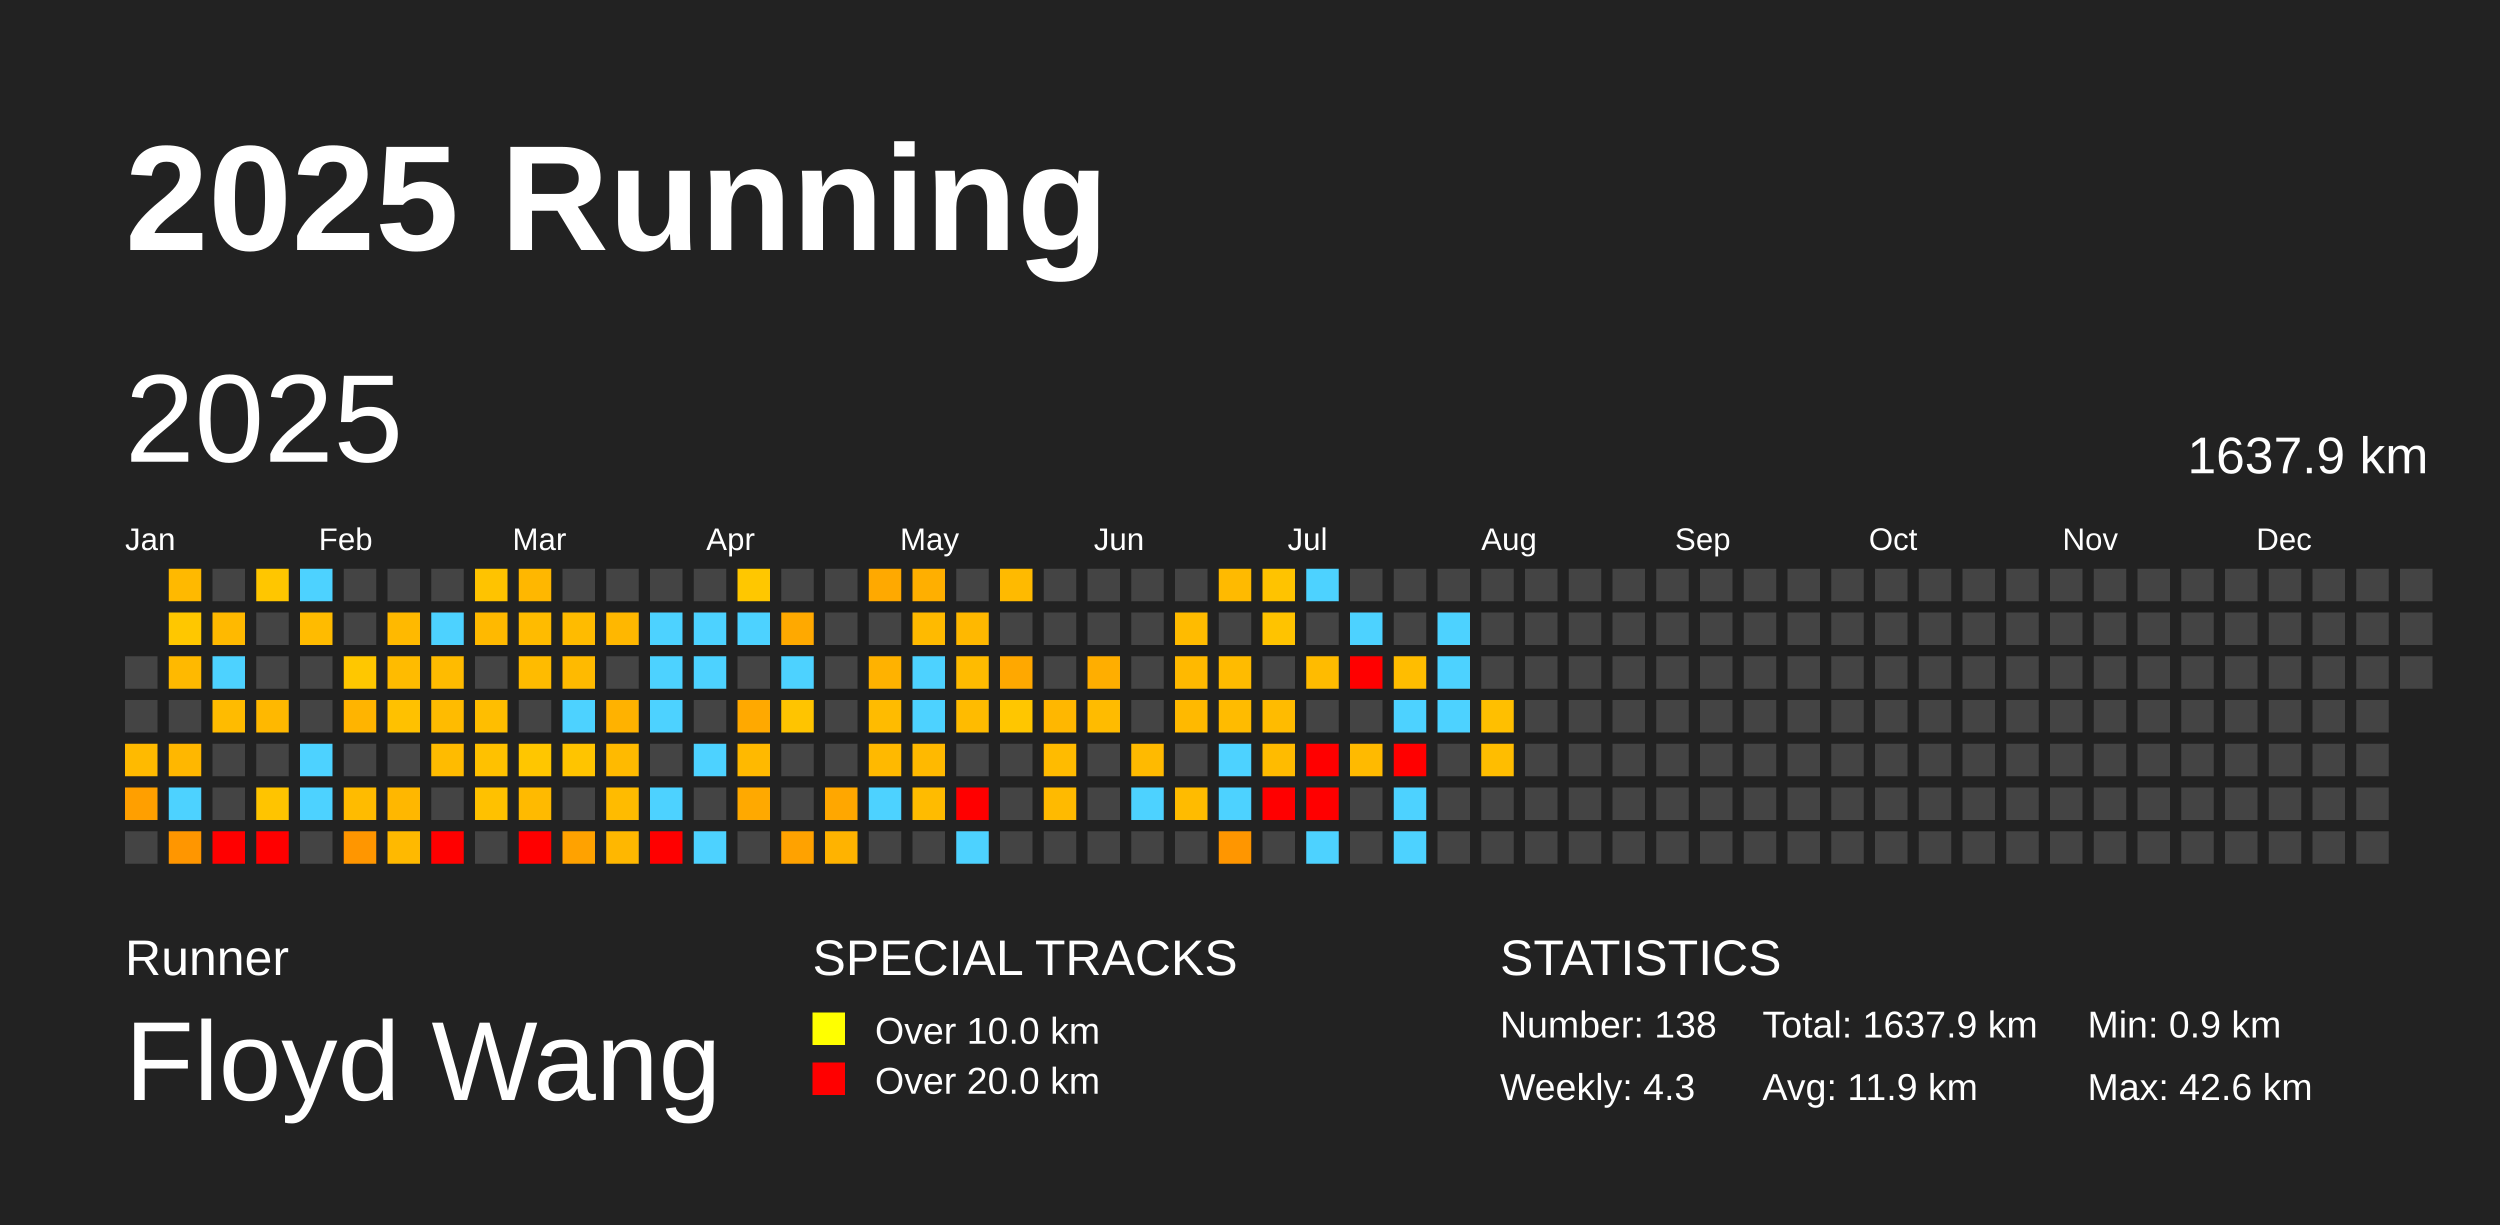
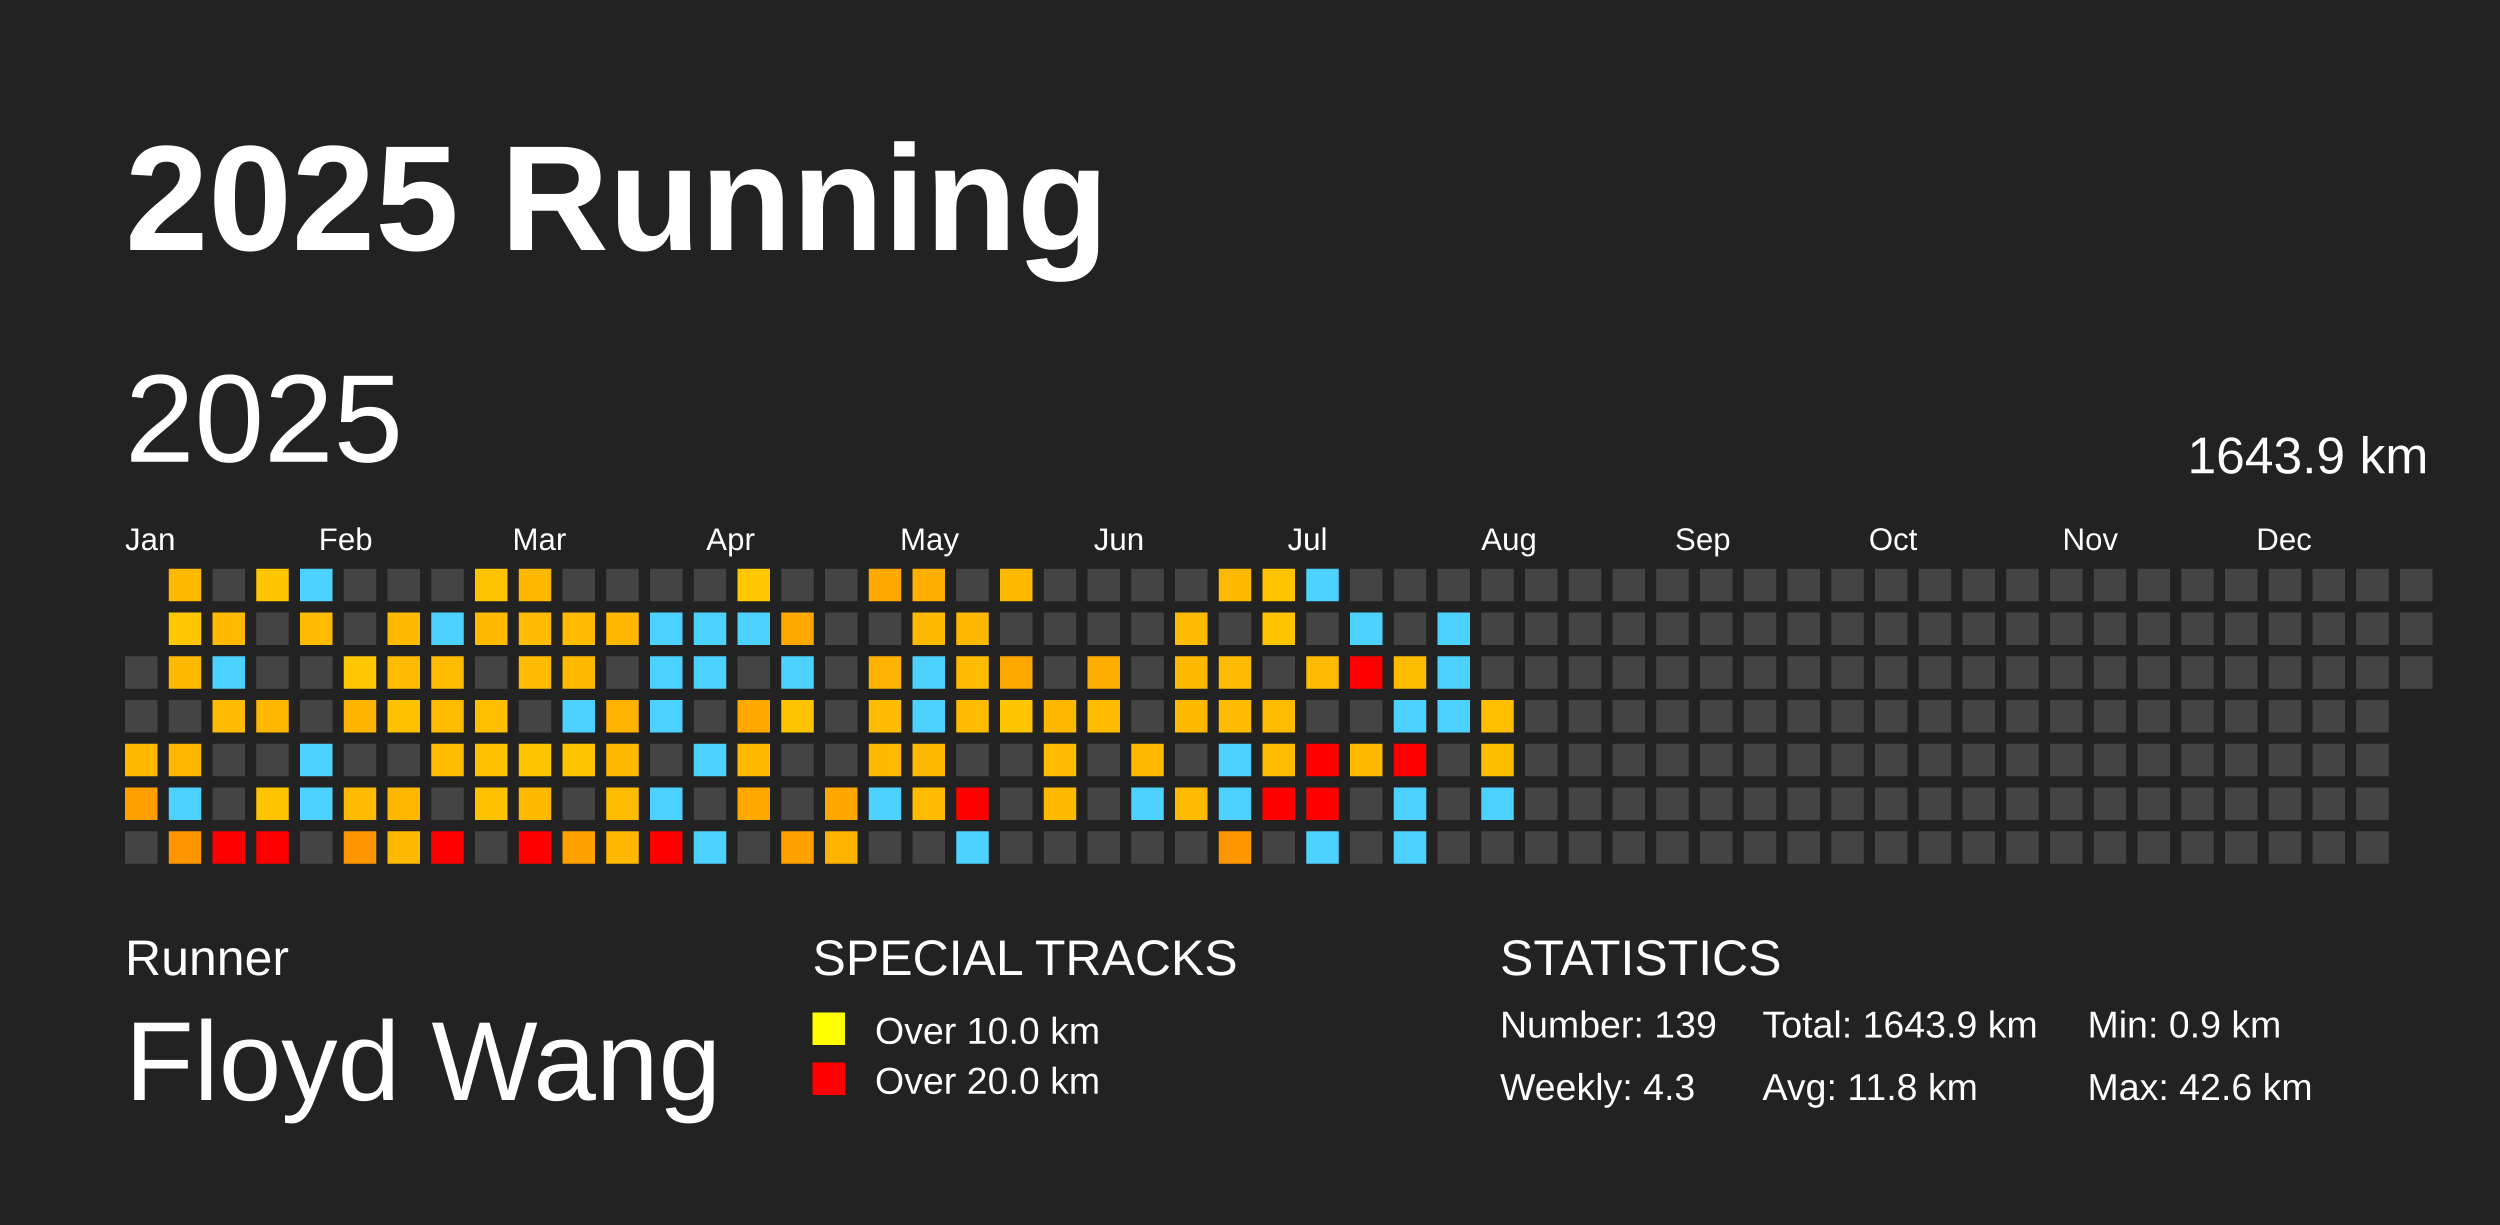
<svg xmlns="http://www.w3.org/2000/svg" baseProfile="full" height="98mm" version="1.1" viewBox="0,0,200,98" width="200mm">
  <defs />
  <rect fill="#222222" height="98" width="200" x="0" y="0" />
  <text fill="#FFFFFF" style="font-size:12px; font-family:Arial; font-weight:bold;" x="10" y="20">2025 Running</text>
  <text fill="#FFFFFF" style="font-size:4px; font-family:Arial" x="10" y="78">Runner</text>
  <text fill="#FFFFFF" style="font-size:9px; font-family:Arial" x="10" y="88">Floyd Wang</text>
  <text fill="#FFFFFF" style="font-size:4px; font-family:Arial" x="65" y="78">SPECIAL TRACKS</text>
  <rect fill="yellow" height="2.6" width="2.6" x="65" y="81" />
  <text fill="#FFFFFF" style="font-size:3px; font-family:Arial" x="70" y="83.5">Over 10.0 km</text>
  <rect fill="red" height="2.6" width="2.6" x="65" y="85" />
  <text fill="#FFFFFF" style="font-size:3px; font-family:Arial" x="70" y="87.5">Over 20.0 km</text>
  <text fill="#FFFFFF" style="font-size:4px; font-family:Arial" x="120" y="78">STATISTICS</text>
-   <text fill="#FFFFFF" style="font-size:3px; font-family:Arial" x="120" y="83">Number: 138</text>
+   <text fill="#FFFFFF" style="font-size:3px; font-family:Arial" x="120" y="83">Number: 139</text>
  <text fill="#FFFFFF" style="font-size:3px; font-family:Arial" x="120" y="88">Weekly: 4.3</text>
-   <text fill="#FFFFFF" style="font-size:3px; font-family:Arial" x="141" y="83">Total: 1637.9 km</text>
-   <text fill="#FFFFFF" style="font-size:3px; font-family:Arial" x="141" y="88">Avg: 11.9 km</text>
+   <text fill="#FFFFFF" style="font-size:3px; font-family:Arial" x="141" y="83">Total: 1643.9 km</text>
+   <text fill="#FFFFFF" style="font-size:3px; font-family:Arial" x="141" y="88">Avg: 11.8 km</text>
  <text fill="#FFFFFF" style="font-size:3px; font-family:Arial" x="167" y="83">Min: 0.9 km</text>
  <text fill="#FFFFFF" style="font-size:3px; font-family:Arial" x="167" y="88">Max: 42.6 km</text>
  <text dominant-baseline="hanging" fill="#FFFFFF" style="font-size:10.0px; font-family:Arial;" x="10" y="30">2025</text>
-   <text dominant-baseline="hanging" fill="#FFFFFF" style="font-size:4.125px; font-family:Arial;" x="175" y="35">1637.9 km</text>
+   <text dominant-baseline="hanging" fill="#FFFFFF" style="font-size:4.125px; font-family:Arial;" x="175" y="35">1643.9 km</text>
  <text fill="#FFFFFF" style="font-size:2.5px; font-family:Arial" x="10.0" y="44">Jan</text>
  <text fill="#FFFFFF" style="font-size:2.5px; font-family:Arial" x="25.5" y="44">Feb</text>
  <text fill="#FFFFFF" style="font-size:2.5px; font-family:Arial" x="41.0" y="44">Mar</text>
  <text fill="#FFFFFF" style="font-size:2.5px; font-family:Arial" x="56.5" y="44">Apr</text>
  <text fill="#FFFFFF" style="font-size:2.5px; font-family:Arial" x="72.0" y="44">May</text>
  <text fill="#FFFFFF" style="font-size:2.5px; font-family:Arial" x="87.5" y="44">Jun</text>
  <text fill="#FFFFFF" style="font-size:2.5px; font-family:Arial" x="103.0" y="44">Jul</text>
  <text fill="#FFFFFF" style="font-size:2.5px; font-family:Arial" x="118.5" y="44">Aug</text>
  <text fill="#FFFFFF" style="font-size:2.5px; font-family:Arial" x="134.0" y="44">Sep</text>
  <text fill="#FFFFFF" style="font-size:2.5px; font-family:Arial" x="149.5" y="44">Oct</text>
  <text fill="#FFFFFF" style="font-size:2.5px; font-family:Arial" x="165.0" y="44">Nov</text>
  <text fill="#FFFFFF" style="font-size:2.5px; font-family:Arial" x="180.5" y="44">Dec</text>
  <rect fill="#444444" height="2.6" width="2.6" x="10.0" y="52.5" />
  <rect fill="#444444" height="2.6" width="2.6" x="10.0" y="56.0" />
  <rect fill="#ffba00" height="2.6" width="2.6" x="10.0" y="59.5" />
  <rect fill="#ff9f00" height="2.6" width="2.6" x="10.0" y="63.0" />
  <rect fill="#444444" height="2.6" width="2.6" x="10.0" y="66.5" />
  <rect fill="#ffb900" height="2.6" width="2.6" x="13.5" y="45.5" />
  <rect fill="#ffc700" height="2.6" width="2.6" x="13.5" y="49.0" />
  <rect fill="#ffb900" height="2.6" width="2.6" x="13.5" y="52.5" />
  <rect fill="#444444" height="2.6" width="2.6" x="13.5" y="56.0" />
  <rect fill="#ffb700" height="2.6" width="2.6" x="13.5" y="59.5" />
  <rect fill="#4dd2ff" height="2.6" width="2.6" x="13.5" y="63.0" />
  <rect fill="#ff9600" height="2.6" width="2.6" x="13.5" y="66.5" />
  <rect fill="#444444" height="2.6" width="2.6" x="17.0" y="45.5" />
  <rect fill="#ffb900" height="2.6" width="2.6" x="17.0" y="49.0" />
  <rect fill="#4dd2ff" height="2.6" width="2.6" x="17.0" y="52.5" />
  <rect fill="#ffbb00" height="2.6" width="2.6" x="17.0" y="56.0" />
  <rect fill="#444444" height="2.6" width="2.6" x="17.0" y="59.5" />
  <rect fill="#444444" height="2.6" width="2.6" x="17.0" y="63.0" />
  <rect fill="red" height="2.6" width="2.6" x="17.0" y="66.5" />
  <rect fill="#ffc600" height="2.6" width="2.6" x="20.5" y="45.5" />
  <rect fill="#444444" height="2.6" width="2.6" x="20.5" y="49.0" />
  <rect fill="#444444" height="2.6" width="2.6" x="20.5" y="52.5" />
  <rect fill="#ffb800" height="2.6" width="2.6" x="20.5" y="56.0" />
  <rect fill="#444444" height="2.6" width="2.6" x="20.5" y="59.5" />
  <rect fill="#ffc400" height="2.6" width="2.6" x="20.5" y="63.0" />
  <rect fill="red" height="2.6" width="2.6" x="20.5" y="66.5" />
  <rect fill="#4dd2ff" height="2.6" width="2.6" x="24.0" y="45.5" />
  <rect fill="#ffbb00" height="2.6" width="2.6" x="24.0" y="49.0" />
  <rect fill="#444444" height="2.6" width="2.6" x="24.0" y="52.5" />
  <rect fill="#444444" height="2.6" width="2.6" x="24.0" y="56.0" />
  <rect fill="#4dd2ff" height="2.6" width="2.6" x="24.0" y="59.5" />
  <rect fill="#4dd2ff" height="2.6" width="2.6" x="24.0" y="63.0" />
  <rect fill="#444444" height="2.6" width="2.6" x="24.0" y="66.5" />
  <rect fill="#444444" height="2.6" width="2.6" x="27.5" y="45.5" />
  <rect fill="#444444" height="2.6" width="2.6" x="27.5" y="49.0" />
  <rect fill="#ffc700" height="2.6" width="2.6" x="27.5" y="52.5" />
  <rect fill="#ffb400" height="2.6" width="2.6" x="27.5" y="56.0" />
  <rect fill="#444444" height="2.6" width="2.6" x="27.5" y="59.5" />
  <rect fill="#ffbb00" height="2.6" width="2.6" x="27.5" y="63.0" />
  <rect fill="#ff9600" height="2.6" width="2.6" x="27.5" y="66.5" />
  <rect fill="#444444" height="2.6" width="2.6" x="31.0" y="45.5" />
  <rect fill="#ffb900" height="2.6" width="2.6" x="31.0" y="49.0" />
  <rect fill="#ffbb00" height="2.6" width="2.6" x="31.0" y="52.5" />
  <rect fill="#ffc100" height="2.6" width="2.6" x="31.0" y="56.0" />
  <rect fill="#444444" height="2.6" width="2.6" x="31.0" y="59.5" />
  <rect fill="#ffb700" height="2.6" width="2.6" x="31.0" y="63.0" />
  <rect fill="#ffb900" height="2.6" width="2.6" x="31.0" y="66.5" />
  <rect fill="#444444" height="2.6" width="2.6" x="34.5" y="45.5" />
  <rect fill="#4dd2ff" height="2.6" width="2.6" x="34.5" y="49.0" />
  <rect fill="#ffbb00" height="2.6" width="2.6" x="34.5" y="52.5" />
  <rect fill="#ffbb00" height="2.6" width="2.6" x="34.5" y="56.0" />
  <rect fill="#ffbb00" height="2.6" width="2.6" x="34.5" y="59.5" />
  <rect fill="#444444" height="2.6" width="2.6" x="34.5" y="63.0" />
  <rect fill="red" height="2.6" width="2.6" x="34.5" y="66.5" />
  <rect fill="#ffc300" height="2.6" width="2.6" x="38.0" y="45.5" />
  <rect fill="#ffb900" height="2.6" width="2.6" x="38.0" y="49.0" />
  <rect fill="#444444" height="2.6" width="2.6" x="38.0" y="52.5" />
  <rect fill="#ffbe00" height="2.6" width="2.6" x="38.0" y="56.0" />
  <rect fill="#ffc100" height="2.6" width="2.6" x="38.0" y="59.5" />
  <rect fill="#ffc100" height="2.6" width="2.6" x="38.0" y="63.0" />
  <rect fill="#444444" height="2.6" width="2.6" x="38.0" y="66.5" />
  <rect fill="#ffb700" height="2.6" width="2.6" x="41.5" y="45.5" />
  <rect fill="#ffbb00" height="2.6" width="2.6" x="41.5" y="49.0" />
  <rect fill="#ffbb00" height="2.6" width="2.6" x="41.5" y="52.5" />
  <rect fill="#444444" height="2.6" width="2.6" x="41.5" y="56.0" />
  <rect fill="#ffc600" height="2.6" width="2.6" x="41.5" y="59.5" />
  <rect fill="#ffba00" height="2.6" width="2.6" x="41.5" y="63.0" />
  <rect fill="red" height="2.6" width="2.6" x="41.5" y="66.5" />
  <rect fill="#444444" height="2.6" width="2.6" x="45.0" y="45.5" />
  <rect fill="#ffbb00" height="2.6" width="2.6" x="45.0" y="49.0" />
  <rect fill="#ffba00" height="2.6" width="2.6" x="45.0" y="52.5" />
  <rect fill="#4dd2ff" height="2.6" width="2.6" x="45.0" y="56.0" />
  <rect fill="#ffc400" height="2.6" width="2.6" x="45.0" y="59.5" />
  <rect fill="#444444" height="2.6" width="2.6" x="45.0" y="63.0" />
  <rect fill="#ffa200" height="2.6" width="2.6" x="45.0" y="66.5" />
  <rect fill="#444444" height="2.6" width="2.6" x="48.5" y="45.5" />
  <rect fill="#ffb700" height="2.6" width="2.6" x="48.5" y="49.0" />
  <rect fill="#444444" height="2.6" width="2.6" x="48.5" y="52.5" />
  <rect fill="#ffb200" height="2.6" width="2.6" x="48.5" y="56.0" />
  <rect fill="#ffba00" height="2.6" width="2.6" x="48.5" y="59.5" />
  <rect fill="#ffbb00" height="2.6" width="2.6" x="48.5" y="63.0" />
  <rect fill="#ffb700" height="2.6" width="2.6" x="48.5" y="66.5" />
  <rect fill="#444444" height="2.6" width="2.6" x="52.0" y="45.5" />
  <rect fill="#4dd2ff" height="2.6" width="2.6" x="52.0" y="49.0" />
  <rect fill="#4dd2ff" height="2.6" width="2.6" x="52.0" y="52.5" />
  <rect fill="#4dd2ff" height="2.6" width="2.6" x="52.0" y="56.0" />
  <rect fill="#444444" height="2.6" width="2.6" x="52.0" y="59.5" />
  <rect fill="#4dd2ff" height="2.6" width="2.6" x="52.0" y="63.0" />
  <rect fill="red" height="2.6" width="2.6" x="52.0" y="66.5" />
  <rect fill="#444444" height="2.6" width="2.6" x="55.5" y="45.5" />
  <rect fill="#4dd2ff" height="2.6" width="2.6" x="55.5" y="49.0" />
  <rect fill="#4dd2ff" height="2.6" width="2.6" x="55.5" y="52.5" />
  <rect fill="#444444" height="2.6" width="2.6" x="55.5" y="56.0" />
  <rect fill="#4dd2ff" height="2.6" width="2.6" x="55.5" y="59.5" />
  <rect fill="#444444" height="2.6" width="2.6" x="55.5" y="63.0" />
  <rect fill="#4dd2ff" height="2.6" width="2.6" x="55.5" y="66.5" />
  <rect fill="#ffc700" height="2.6" width="2.6" x="59.0" y="45.5" />
  <rect fill="#4dd2ff" height="2.6" width="2.6" x="59.0" y="49.0" />
  <rect fill="#444444" height="2.6" width="2.6" x="59.0" y="52.5" />
  <rect fill="#ffa900" height="2.6" width="2.6" x="59.0" y="56.0" />
  <rect fill="#ffb900" height="2.6" width="2.6" x="59.0" y="59.5" />
  <rect fill="#ffa900" height="2.6" width="2.6" x="59.0" y="63.0" />
  <rect fill="#444444" height="2.6" width="2.6" x="59.0" y="66.5" />
  <rect fill="#444444" height="2.6" width="2.6" x="62.5" y="45.5" />
  <rect fill="#ffa900" height="2.6" width="2.6" x="62.5" y="49.0" />
  <rect fill="#4dd2ff" height="2.6" width="2.6" x="62.5" y="52.5" />
  <rect fill="#ffc400" height="2.6" width="2.6" x="62.5" y="56.0" />
  <rect fill="#444444" height="2.6" width="2.6" x="62.5" y="59.5" />
  <rect fill="#444444" height="2.6" width="2.6" x="62.5" y="63.0" />
  <rect fill="#ffa200" height="2.6" width="2.6" x="62.5" y="66.5" />
  <rect fill="#444444" height="2.6" width="2.6" x="66.0" y="45.5" />
  <rect fill="#444444" height="2.6" width="2.6" x="66.0" y="49.0" />
  <rect fill="#444444" height="2.6" width="2.6" x="66.0" y="52.5" />
  <rect fill="#444444" height="2.6" width="2.6" x="66.0" y="56.0" />
  <rect fill="#444444" height="2.6" width="2.6" x="66.0" y="59.5" />
  <rect fill="#ffa700" height="2.6" width="2.6" x="66.0" y="63.0" />
  <rect fill="#ffb300" height="2.6" width="2.6" x="66.0" y="66.5" />
  <rect fill="#ffa900" height="2.6" width="2.6" x="69.5" y="45.5" />
  <rect fill="#444444" height="2.6" width="2.6" x="69.5" y="49.0" />
  <rect fill="#ffb200" height="2.6" width="2.6" x="69.5" y="52.5" />
  <rect fill="#ffbb00" height="2.6" width="2.6" x="69.5" y="56.0" />
  <rect fill="#ffb900" height="2.6" width="2.6" x="69.5" y="59.5" />
  <rect fill="#4dd2ff" height="2.6" width="2.6" x="69.5" y="63.0" />
  <rect fill="#444444" height="2.6" width="2.6" x="69.5" y="66.5" />
  <rect fill="#ffaf00" height="2.6" width="2.6" x="73.0" y="45.5" />
  <rect fill="#ffba00" height="2.6" width="2.6" x="73.0" y="49.0" />
  <rect fill="#4dd2ff" height="2.6" width="2.6" x="73.0" y="52.5" />
  <rect fill="#4dd2ff" height="2.6" width="2.6" x="73.0" y="56.0" />
  <rect fill="#ffb900" height="2.6" width="2.6" x="73.0" y="59.5" />
  <rect fill="#ffbb00" height="2.6" width="2.6" x="73.0" y="63.0" />
  <rect fill="#444444" height="2.6" width="2.6" x="73.0" y="66.5" />
  <rect fill="#444444" height="2.6" width="2.6" x="76.5" y="45.5" />
  <rect fill="#ffb800" height="2.6" width="2.6" x="76.5" y="49.0" />
  <rect fill="#ffbb00" height="2.6" width="2.6" x="76.5" y="52.5" />
  <rect fill="#ffbb00" height="2.6" width="2.6" x="76.5" y="56.0" />
  <rect fill="#444444" height="2.6" width="2.6" x="76.5" y="59.5" />
  <rect fill="red" height="2.6" width="2.6" x="76.5" y="63.0" />
  <rect fill="#4dd2ff" height="2.6" width="2.6" x="76.5" y="66.5" />
  <rect fill="#ffba00" height="2.6" width="2.6" x="80.0" y="45.5" />
  <rect fill="#444444" height="2.6" width="2.6" x="80.0" y="49.0" />
  <rect fill="#ffa800" height="2.6" width="2.6" x="80.0" y="52.5" />
  <rect fill="#ffc600" height="2.6" width="2.6" x="80.0" y="56.0" />
  <rect fill="#444444" height="2.6" width="2.6" x="80.0" y="59.5" />
  <rect fill="#444444" height="2.6" width="2.6" x="80.0" y="63.0" />
  <rect fill="#444444" height="2.6" width="2.6" x="80.0" y="66.5" />
  <rect fill="#444444" height="2.6" width="2.6" x="83.5" y="45.5" />
  <rect fill="#444444" height="2.6" width="2.6" x="83.5" y="49.0" />
  <rect fill="#444444" height="2.6" width="2.6" x="83.5" y="52.5" />
  <rect fill="#ffb700" height="2.6" width="2.6" x="83.5" y="56.0" />
  <rect fill="#ffbb00" height="2.6" width="2.6" x="83.5" y="59.5" />
  <rect fill="#ffba00" height="2.6" width="2.6" x="83.5" y="63.0" />
  <rect fill="#444444" height="2.6" width="2.6" x="83.5" y="66.5" />
  <rect fill="#444444" height="2.6" width="2.6" x="87.0" y="45.5" />
  <rect fill="#444444" height="2.6" width="2.6" x="87.0" y="49.0" />
  <rect fill="#ffae00" height="2.6" width="2.6" x="87.0" y="52.5" />
  <rect fill="#ffbb00" height="2.6" width="2.6" x="87.0" y="56.0" />
  <rect fill="#444444" height="2.6" width="2.6" x="87.0" y="59.5" />
  <rect fill="#444444" height="2.6" width="2.6" x="87.0" y="63.0" />
  <rect fill="#444444" height="2.6" width="2.6" x="87.0" y="66.5" />
  <rect fill="#444444" height="2.6" width="2.6" x="90.5" y="45.5" />
  <rect fill="#444444" height="2.6" width="2.6" x="90.5" y="49.0" />
  <rect fill="#444444" height="2.6" width="2.6" x="90.5" y="52.5" />
  <rect fill="#444444" height="2.6" width="2.6" x="90.5" y="56.0" />
  <rect fill="#ffba00" height="2.6" width="2.6" x="90.5" y="59.5" />
  <rect fill="#4dd2ff" height="2.6" width="2.6" x="90.5" y="63.0" />
  <rect fill="#444444" height="2.6" width="2.6" x="90.5" y="66.5" />
  <rect fill="#444444" height="2.6" width="2.6" x="94.0" y="45.5" />
  <rect fill="#ffbb00" height="2.6" width="2.6" x="94.0" y="49.0" />
  <rect fill="#ffb900" height="2.6" width="2.6" x="94.0" y="52.5" />
  <rect fill="#ffb900" height="2.6" width="2.6" x="94.0" y="56.0" />
  <rect fill="#444444" height="2.6" width="2.6" x="94.0" y="59.5" />
  <rect fill="#ffbb00" height="2.6" width="2.6" x="94.0" y="63.0" />
  <rect fill="#444444" height="2.6" width="2.6" x="94.0" y="66.5" />
  <rect fill="#ffba00" height="2.6" width="2.6" x="97.5" y="45.5" />
  <rect fill="#444444" height="2.6" width="2.6" x="97.5" y="49.0" />
  <rect fill="#ffbb00" height="2.6" width="2.6" x="97.5" y="52.5" />
  <rect fill="#ffbb00" height="2.6" width="2.6" x="97.5" y="56.0" />
  <rect fill="#4dd2ff" height="2.6" width="2.6" x="97.5" y="59.5" />
  <rect fill="#4dd2ff" height="2.6" width="2.6" x="97.5" y="63.0" />
  <rect fill="#ff9600" height="2.6" width="2.6" x="97.5" y="66.5" />
  <rect fill="#ffc300" height="2.6" width="2.6" x="101.0" y="45.5" />
  <rect fill="#ffc300" height="2.6" width="2.6" x="101.0" y="49.0" />
  <rect fill="#444444" height="2.6" width="2.6" x="101.0" y="52.5" />
  <rect fill="#ffbb00" height="2.6" width="2.6" x="101.0" y="56.0" />
  <rect fill="#ffbb00" height="2.6" width="2.6" x="101.0" y="59.5" />
  <rect fill="red" height="2.6" width="2.6" x="101.0" y="63.0" />
  <rect fill="#444444" height="2.6" width="2.6" x="101.0" y="66.5" />
  <rect fill="#4dd2ff" height="2.6" width="2.6" x="104.5" y="45.5" />
  <rect fill="#444444" height="2.6" width="2.6" x="104.5" y="49.0" />
  <rect fill="#ffbb00" height="2.6" width="2.6" x="104.5" y="52.5" />
  <rect fill="#444444" height="2.6" width="2.6" x="104.5" y="56.0" />
  <rect fill="red" height="2.6" width="2.6" x="104.5" y="59.5" />
  <rect fill="red" height="2.6" width="2.6" x="104.5" y="63.0" />
  <rect fill="#4dd2ff" height="2.6" width="2.6" x="104.5" y="66.5" />
  <rect fill="#444444" height="2.6" width="2.6" x="108.0" y="45.5" />
  <rect fill="#4dd2ff" height="2.6" width="2.6" x="108.0" y="49.0" />
  <rect fill="red" height="2.6" width="2.6" x="108.0" y="52.5" />
  <rect fill="#444444" height="2.6" width="2.6" x="108.0" y="56.0" />
  <rect fill="#ffba00" height="2.6" width="2.6" x="108.0" y="59.5" />
  <rect fill="#444444" height="2.6" width="2.6" x="108.0" y="63.0" />
  <rect fill="#444444" height="2.6" width="2.6" x="108.0" y="66.5" />
  <rect fill="#444444" height="2.6" width="2.6" x="111.5" y="45.5" />
  <rect fill="#444444" height="2.6" width="2.6" x="111.5" y="49.0" />
  <rect fill="#ffbd00" height="2.6" width="2.6" x="111.5" y="52.5" />
  <rect fill="#4dd2ff" height="2.6" width="2.6" x="111.5" y="56.0" />
  <rect fill="red" height="2.6" width="2.6" x="111.5" y="59.5" />
  <rect fill="#4dd2ff" height="2.6" width="2.6" x="111.5" y="63.0" />
  <rect fill="#4dd2ff" height="2.6" width="2.6" x="111.5" y="66.5" />
  <rect fill="#444444" height="2.6" width="2.6" x="115.0" y="45.5" />
  <rect fill="#4dd2ff" height="2.6" width="2.6" x="115.0" y="49.0" />
  <rect fill="#4dd2ff" height="2.6" width="2.6" x="115.0" y="52.5" />
  <rect fill="#4dd2ff" height="2.6" width="2.6" x="115.0" y="56.0" />
  <rect fill="#444444" height="2.6" width="2.6" x="115.0" y="59.5" />
  <rect fill="#444444" height="2.6" width="2.6" x="115.0" y="63.0" />
  <rect fill="#444444" height="2.6" width="2.6" x="115.0" y="66.5" />
  <rect fill="#444444" height="2.6" width="2.6" x="118.5" y="45.5" />
  <rect fill="#444444" height="2.6" width="2.6" x="118.5" y="49.0" />
  <rect fill="#444444" height="2.6" width="2.6" x="118.5" y="52.5" />
  <rect fill="#ffbf00" height="2.6" width="2.6" x="118.5" y="56.0" />
  <rect fill="#ffbd00" height="2.6" width="2.6" x="118.5" y="59.5" />
-   <rect fill="#444444" height="2.6" width="2.6" x="118.5" y="63.0" />
+   <rect fill="#4dd2ff" height="2.6" width="2.6" x="118.5" y="63.0" />
  <rect fill="#444444" height="2.6" width="2.6" x="118.5" y="66.5" />
  <rect fill="#444444" height="2.6" width="2.6" x="122.0" y="45.5" />
  <rect fill="#444444" height="2.6" width="2.6" x="122.0" y="49.0" />
  <rect fill="#444444" height="2.6" width="2.6" x="122.0" y="52.5" />
  <rect fill="#444444" height="2.6" width="2.6" x="122.0" y="56.0" />
  <rect fill="#444444" height="2.6" width="2.6" x="122.0" y="59.5" />
  <rect fill="#444444" height="2.6" width="2.6" x="122.0" y="63.0" />
  <rect fill="#444444" height="2.6" width="2.6" x="122.0" y="66.5" />
  <rect fill="#444444" height="2.6" width="2.6" x="125.5" y="45.5" />
  <rect fill="#444444" height="2.6" width="2.6" x="125.5" y="49.0" />
  <rect fill="#444444" height="2.6" width="2.6" x="125.5" y="52.5" />
  <rect fill="#444444" height="2.6" width="2.6" x="125.5" y="56.0" />
  <rect fill="#444444" height="2.6" width="2.6" x="125.5" y="59.5" />
  <rect fill="#444444" height="2.6" width="2.6" x="125.5" y="63.0" />
  <rect fill="#444444" height="2.6" width="2.6" x="125.5" y="66.5" />
  <rect fill="#444444" height="2.6" width="2.6" x="129.0" y="45.5" />
  <rect fill="#444444" height="2.6" width="2.6" x="129.0" y="49.0" />
  <rect fill="#444444" height="2.6" width="2.6" x="129.0" y="52.5" />
  <rect fill="#444444" height="2.6" width="2.6" x="129.0" y="56.0" />
  <rect fill="#444444" height="2.6" width="2.6" x="129.0" y="59.5" />
  <rect fill="#444444" height="2.6" width="2.6" x="129.0" y="63.0" />
  <rect fill="#444444" height="2.6" width="2.6" x="129.0" y="66.5" />
  <rect fill="#444444" height="2.6" width="2.6" x="132.5" y="45.5" />
  <rect fill="#444444" height="2.6" width="2.6" x="132.5" y="49.0" />
  <rect fill="#444444" height="2.6" width="2.6" x="132.5" y="52.5" />
  <rect fill="#444444" height="2.6" width="2.6" x="132.5" y="56.0" />
  <rect fill="#444444" height="2.6" width="2.6" x="132.5" y="59.5" />
  <rect fill="#444444" height="2.6" width="2.6" x="132.5" y="63.0" />
  <rect fill="#444444" height="2.6" width="2.6" x="132.5" y="66.5" />
  <rect fill="#444444" height="2.6" width="2.6" x="136.0" y="45.5" />
  <rect fill="#444444" height="2.6" width="2.6" x="136.0" y="49.0" />
  <rect fill="#444444" height="2.6" width="2.6" x="136.0" y="52.5" />
  <rect fill="#444444" height="2.6" width="2.6" x="136.0" y="56.0" />
  <rect fill="#444444" height="2.6" width="2.6" x="136.0" y="59.5" />
  <rect fill="#444444" height="2.6" width="2.6" x="136.0" y="63.0" />
  <rect fill="#444444" height="2.6" width="2.6" x="136.0" y="66.5" />
  <rect fill="#444444" height="2.6" width="2.6" x="139.5" y="45.5" />
  <rect fill="#444444" height="2.6" width="2.6" x="139.5" y="49.0" />
  <rect fill="#444444" height="2.6" width="2.6" x="139.5" y="52.5" />
  <rect fill="#444444" height="2.6" width="2.6" x="139.5" y="56.0" />
  <rect fill="#444444" height="2.6" width="2.6" x="139.5" y="59.5" />
  <rect fill="#444444" height="2.6" width="2.6" x="139.5" y="63.0" />
  <rect fill="#444444" height="2.6" width="2.6" x="139.5" y="66.5" />
  <rect fill="#444444" height="2.6" width="2.6" x="143.0" y="45.5" />
  <rect fill="#444444" height="2.6" width="2.6" x="143.0" y="49.0" />
  <rect fill="#444444" height="2.6" width="2.6" x="143.0" y="52.5" />
  <rect fill="#444444" height="2.6" width="2.6" x="143.0" y="56.0" />
  <rect fill="#444444" height="2.6" width="2.6" x="143.0" y="59.5" />
  <rect fill="#444444" height="2.6" width="2.6" x="143.0" y="63.0" />
  <rect fill="#444444" height="2.6" width="2.6" x="143.0" y="66.5" />
  <rect fill="#444444" height="2.6" width="2.6" x="146.5" y="45.5" />
  <rect fill="#444444" height="2.6" width="2.6" x="146.5" y="49.0" />
  <rect fill="#444444" height="2.6" width="2.6" x="146.5" y="52.5" />
  <rect fill="#444444" height="2.6" width="2.6" x="146.5" y="56.0" />
  <rect fill="#444444" height="2.6" width="2.6" x="146.5" y="59.5" />
  <rect fill="#444444" height="2.6" width="2.6" x="146.5" y="63.0" />
  <rect fill="#444444" height="2.6" width="2.6" x="146.5" y="66.5" />
  <rect fill="#444444" height="2.6" width="2.6" x="150.0" y="45.5" />
  <rect fill="#444444" height="2.6" width="2.6" x="150.0" y="49.0" />
  <rect fill="#444444" height="2.6" width="2.6" x="150.0" y="52.5" />
  <rect fill="#444444" height="2.6" width="2.6" x="150.0" y="56.0" />
  <rect fill="#444444" height="2.6" width="2.6" x="150.0" y="59.5" />
  <rect fill="#444444" height="2.6" width="2.6" x="150.0" y="63.0" />
  <rect fill="#444444" height="2.6" width="2.6" x="150.0" y="66.5" />
  <rect fill="#444444" height="2.6" width="2.6" x="153.5" y="45.5" />
  <rect fill="#444444" height="2.6" width="2.6" x="153.5" y="49.0" />
  <rect fill="#444444" height="2.6" width="2.6" x="153.5" y="52.5" />
  <rect fill="#444444" height="2.6" width="2.6" x="153.5" y="56.0" />
  <rect fill="#444444" height="2.6" width="2.6" x="153.5" y="59.5" />
  <rect fill="#444444" height="2.6" width="2.6" x="153.5" y="63.0" />
  <rect fill="#444444" height="2.6" width="2.6" x="153.5" y="66.5" />
  <rect fill="#444444" height="2.6" width="2.6" x="157.0" y="45.5" />
  <rect fill="#444444" height="2.6" width="2.6" x="157.0" y="49.0" />
  <rect fill="#444444" height="2.6" width="2.6" x="157.0" y="52.5" />
  <rect fill="#444444" height="2.6" width="2.6" x="157.0" y="56.0" />
  <rect fill="#444444" height="2.6" width="2.6" x="157.0" y="59.5" />
  <rect fill="#444444" height="2.6" width="2.6" x="157.0" y="63.0" />
  <rect fill="#444444" height="2.6" width="2.6" x="157.0" y="66.5" />
  <rect fill="#444444" height="2.6" width="2.6" x="160.5" y="45.5" />
  <rect fill="#444444" height="2.6" width="2.6" x="160.5" y="49.0" />
  <rect fill="#444444" height="2.6" width="2.6" x="160.5" y="52.5" />
  <rect fill="#444444" height="2.6" width="2.6" x="160.5" y="56.0" />
  <rect fill="#444444" height="2.6" width="2.6" x="160.5" y="59.5" />
  <rect fill="#444444" height="2.6" width="2.6" x="160.5" y="63.0" />
  <rect fill="#444444" height="2.6" width="2.6" x="160.5" y="66.5" />
  <rect fill="#444444" height="2.6" width="2.6" x="164.0" y="45.5" />
  <rect fill="#444444" height="2.6" width="2.6" x="164.0" y="49.0" />
  <rect fill="#444444" height="2.6" width="2.6" x="164.0" y="52.5" />
  <rect fill="#444444" height="2.6" width="2.6" x="164.0" y="56.0" />
  <rect fill="#444444" height="2.6" width="2.6" x="164.0" y="59.5" />
  <rect fill="#444444" height="2.6" width="2.6" x="164.0" y="63.0" />
  <rect fill="#444444" height="2.6" width="2.6" x="164.0" y="66.5" />
  <rect fill="#444444" height="2.6" width="2.6" x="167.5" y="45.5" />
  <rect fill="#444444" height="2.6" width="2.6" x="167.5" y="49.0" />
  <rect fill="#444444" height="2.6" width="2.6" x="167.5" y="52.5" />
  <rect fill="#444444" height="2.6" width="2.6" x="167.5" y="56.0" />
  <rect fill="#444444" height="2.6" width="2.6" x="167.5" y="59.5" />
  <rect fill="#444444" height="2.6" width="2.6" x="167.5" y="63.0" />
  <rect fill="#444444" height="2.6" width="2.6" x="167.5" y="66.5" />
  <rect fill="#444444" height="2.6" width="2.6" x="171.0" y="45.5" />
  <rect fill="#444444" height="2.6" width="2.6" x="171.0" y="49.0" />
  <rect fill="#444444" height="2.6" width="2.6" x="171.0" y="52.5" />
  <rect fill="#444444" height="2.6" width="2.6" x="171.0" y="56.0" />
  <rect fill="#444444" height="2.6" width="2.6" x="171.0" y="59.5" />
  <rect fill="#444444" height="2.6" width="2.6" x="171.0" y="63.0" />
  <rect fill="#444444" height="2.6" width="2.6" x="171.0" y="66.5" />
  <rect fill="#444444" height="2.6" width="2.6" x="174.5" y="45.5" />
  <rect fill="#444444" height="2.6" width="2.6" x="174.5" y="49.0" />
  <rect fill="#444444" height="2.6" width="2.6" x="174.5" y="52.5" />
  <rect fill="#444444" height="2.6" width="2.6" x="174.5" y="56.0" />
  <rect fill="#444444" height="2.6" width="2.6" x="174.5" y="59.5" />
  <rect fill="#444444" height="2.6" width="2.6" x="174.5" y="63.0" />
  <rect fill="#444444" height="2.6" width="2.6" x="174.5" y="66.5" />
  <rect fill="#444444" height="2.6" width="2.6" x="178.0" y="45.5" />
  <rect fill="#444444" height="2.6" width="2.6" x="178.0" y="49.0" />
  <rect fill="#444444" height="2.6" width="2.6" x="178.0" y="52.5" />
  <rect fill="#444444" height="2.6" width="2.6" x="178.0" y="56.0" />
  <rect fill="#444444" height="2.6" width="2.6" x="178.0" y="59.5" />
  <rect fill="#444444" height="2.6" width="2.6" x="178.0" y="63.0" />
  <rect fill="#444444" height="2.6" width="2.6" x="178.0" y="66.5" />
  <rect fill="#444444" height="2.6" width="2.6" x="181.5" y="45.5" />
  <rect fill="#444444" height="2.6" width="2.6" x="181.5" y="49.0" />
  <rect fill="#444444" height="2.6" width="2.6" x="181.5" y="52.5" />
  <rect fill="#444444" height="2.6" width="2.6" x="181.5" y="56.0" />
  <rect fill="#444444" height="2.6" width="2.6" x="181.5" y="59.5" />
  <rect fill="#444444" height="2.6" width="2.6" x="181.5" y="63.0" />
  <rect fill="#444444" height="2.6" width="2.6" x="181.5" y="66.5" />
  <rect fill="#444444" height="2.6" width="2.6" x="185.0" y="45.5" />
  <rect fill="#444444" height="2.6" width="2.6" x="185.0" y="49.0" />
  <rect fill="#444444" height="2.6" width="2.6" x="185.0" y="52.5" />
  <rect fill="#444444" height="2.6" width="2.6" x="185.0" y="56.0" />
  <rect fill="#444444" height="2.6" width="2.6" x="185.0" y="59.5" />
  <rect fill="#444444" height="2.6" width="2.6" x="185.0" y="63.0" />
  <rect fill="#444444" height="2.6" width="2.6" x="185.0" y="66.5" />
  <rect fill="#444444" height="2.6" width="2.6" x="188.5" y="45.5" />
  <rect fill="#444444" height="2.6" width="2.6" x="188.5" y="49.0" />
  <rect fill="#444444" height="2.6" width="2.6" x="188.5" y="52.5" />
  <rect fill="#444444" height="2.6" width="2.6" x="188.5" y="56.0" />
  <rect fill="#444444" height="2.6" width="2.6" x="188.5" y="59.5" />
  <rect fill="#444444" height="2.6" width="2.6" x="188.5" y="63.0" />
  <rect fill="#444444" height="2.6" width="2.6" x="188.5" y="66.5" />
  <rect fill="#444444" height="2.6" width="2.6" x="192.0" y="45.5" />
  <rect fill="#444444" height="2.6" width="2.6" x="192.0" y="49.0" />
  <rect fill="#444444" height="2.6" width="2.6" x="192.0" y="52.5" />
</svg>
